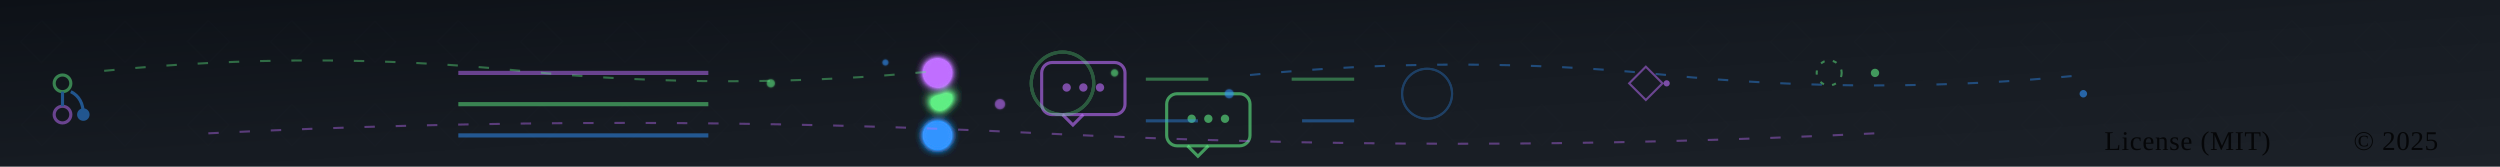
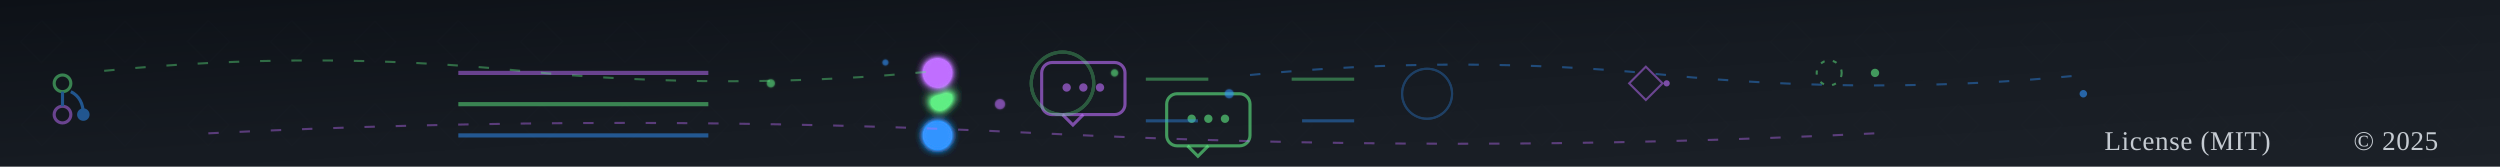
<svg xmlns="http://www.w3.org/2000/svg" width="1200" height="80" viewBox="0 0 1200 80" role="img" aria-label="Pull Request Review Footer">
  <defs>
    <linearGradient id="bgPR09F" x1="0%" y1="0%" x2="100%" y2="100%">
      <stop offset="0%" style="stop-color:#0d1117;stop-opacity:1">

      </stop>
      <stop offset="50%" style="stop-color:#161b22;stop-opacity:1" />
      <stop offset="100%" style="stop-color:#1c2128;stop-opacity:1">

      </stop>
    </linearGradient>
    <filter id="prGlow09F" x="-50%" y="-50%" width="200%" height="200%">
      <feGaussianBlur stdDeviation="2.5" result="blur" />
      <feColorMatrix in="blur" type="matrix" values="1 0 0 0 0  0 1 0 0 0  0 0 1 0 0  0 0 0 6 0" result="glow" />
      <feMerge>
        <feMergeNode in="glow" />
        <feMergeNode in="SourceGraphic" />
      </feMerge>
    </filter>
    <pattern id="prPattern09F" x="0" y="0" width="40" height="40" patternUnits="userSpaceOnUse">
      <path d="M 20 10 L 30 20 L 20 30 L 10 20 Z" fill="none" stroke="#30363d" stroke-width="0.5" opacity="0.2" />
    </pattern>
  </defs>
  <style>
    @media (prefers-color-scheme: dark) {
      .text-link { fill: #c9d1d9; font-family: 'SF Pro Text', -apple-system, BlinkMacSystemFont, 'Segoe UI', 'Roboto', 'Helvetica Neue', Arial, sans-serif; font-weight: 500; }
      .divider { stroke: #30363d; }
    }
    @media (prefers-color-scheme: light) {
      .text-link { fill: #1f2328; font-family: 'SF Pro Text', -apple-system, BlinkMacSystemFont, 'Segoe UI', 'Roboto', 'Helvetica Neue', Arial, sans-serif; font-weight: 500; }
      .divider { stroke: #d0d7de; }
    }

    .link { font-size: 13px; letter-spacing: 0.3px; }

    .review-status {
      animation: status-pulse 2.5s cubic-bezier(0.4, 0, 0.2, 1) infinite;
      transform-origin: center;
    }
    @keyframes status-pulse {
      0%, 100% { opacity: 0.4; transform: scale(2.0); }
      50% { opacity: 1; transform: scale(2.6); }
    }

    .diff-line {
      stroke-dasharray: 120;
      stroke-dashoffset: 120;
      animation: diff-show 3s ease-out infinite;
    }
    @keyframes diff-show {
      to { stroke-dashoffset: 0; }
    }

    .comment-bubble {
      animation: bubble-float 3s ease-in-out infinite;
    }
    @keyframes bubble-float {
      0%, 100% { transform: translateY(0); opacity: 0.5; }
      50% { transform: translateY(-10.0px); opacity: 1; }
    }

    @media (prefers-reduced-motion: reduce) { * { animation: none !important; } }

    /* Enhanced particle effects */
    .particle {
      animation: particle-float 4s ease-in-out infinite;
      filter: blur(0.5px);
    }
    @keyframes particle-float {
      0%, 100% { opacity: 0; transform: translateY(0) translateX(0) scale(0); }
      25% { opacity: 0.8; transform: translateY(-20px) translateX(-10px) scale(1.5); }
      50% { opacity: 1; transform: translateY(-40px) translateX(5px) scale(2); }
      75% { opacity: 0.6; transform: translateY(-30px) translateX(15px) scale(1.8); }
    }

    .particle-2 {
      animation: particle-spin 5s linear infinite;
    }
    @keyframes particle-spin {
      0% { opacity: 0; transform: rotate(0deg) translateX(20px) scale(0); }
      50% { opacity: 1; transform: rotate(180deg) translateX(40px) scale(2); }
      100% { opacity: 0; transform: rotate(360deg) translateX(20px) scale(0); }
    }

    /* Wave effects */
    .wave-line {
      stroke-dasharray: 5 10;
      animation: wave-flow 3s linear infinite;
    }
    @keyframes wave-flow {
      to { stroke-dashoffset: -100; }
    }

    /* Glow pulse on text */
    .text-link {
      animation: text-glow 3s ease-in-out infinite;
    }
    @keyframes text-glow {
      0%, 100% { opacity: 0.7; filter: drop-shadow(0 0 0px transparent); }
      50% { opacity: 1; filter: drop-shadow(0 0 8px rgba(95, 237, 131, 0.6)); }
    }

    /* Rotating elements */
    .rotate-slow {
      animation: rotate-360 20s linear infinite;
      transform-origin: center;
    }
    @keyframes rotate-360 {
      to { transform: rotate(360deg); }
    }

    /* Shimmer effect */
    .shimmer {
      animation: shimmer-pass 4s ease-in-out infinite;
    }
    @keyframes shimmer-pass {
      0%, 100% { opacity: 0.3; }
      50% { opacity: 1; }
    }

    /* Ripple effect */
    .ripple {
      animation: ripple-expand 3s ease-out infinite;
      transform-origin: center;
    }
    @keyframes ripple-expand {
      0% { opacity: 1; transform: scale(0.5); }
      100% { opacity: 0; transform: scale(3); }
    }

    </style>
  <rect width="1200" height="80" fill="url(#bgPR09F)" />
  <rect width="1200" height="80" fill="url(#prPattern09F)" opacity="0.3" />
  <line x1="0" y1="1" x2="1200" y2="1" class="divider" stroke-width="2" />
  <path class="diff-line" d="M 100 35 L 400 35" stroke="#C06EFF" stroke-width="2" opacity="0.5" style="animation-delay: 0s" />
  <path class="diff-line" d="M 100 50 L 350 50" stroke="#5FED83" stroke-width="2" opacity="0.5" style="animation-delay: 0.5s" />
  <path class="diff-line" d="M 100 65 L 380 65" stroke="#3094FF" stroke-width="2" opacity="0.5" style="animation-delay: 1s" />
  <g filter="url(#prGlow09F)">
    <circle class="review-status" cx="450" cy="35" r="5" fill="#C06EFF" style="animation-delay: 0s" />
    <path class="review-status" d="M 448 48 L 451 51 L 456 46" fill="none" stroke="#5FED83" stroke-width="2" stroke-linecap="round" style="animation-delay: 0.5s" />
    <circle class="review-status" cx="450" cy="65" r="5" fill="#3094FF" style="animation-delay: 1s" />
  </g>
  <g class="comment-bubble" transform="translate(500, 30)" style="animation-delay: 0s">
    <rect x="0" y="0" width="40" height="25" rx="5" fill="none" stroke="#C06EFF" stroke-width="1.5" opacity="0.6" />
    <path d="M 10 25 L 15 30 L 20 25" fill="none" stroke="#C06EFF" stroke-width="1.5" opacity="0.6" />
    <circle cx="12" cy="12" r="2" fill="#C06EFF" opacity="0.6" />
    <circle cx="20" cy="12" r="2" fill="#C06EFF" opacity="0.6" />
    <circle cx="28" cy="12" r="2" fill="#C06EFF" opacity="0.6" />
  </g>
  <g class="comment-bubble" transform="translate(560, 45)" style="animation-delay: 0.7s">
    <rect x="0" y="0" width="40" height="25" rx="5" fill="none" stroke="#5FED83" stroke-width="1.5" opacity="0.6" />
    <path d="M 10 25 L 15 30 L 20 25" fill="none" stroke="#5FED83" stroke-width="1.5" opacity="0.6" />
    <circle cx="12" cy="12" r="2" fill="#5FED83" opacity="0.6" />
    <circle cx="20" cy="12" r="2" fill="#5FED83" opacity="0.6" />
    <circle cx="28" cy="12" r="2" fill="#5FED83" opacity="0.6" />
  </g>
  <g transform="translate(25, 30)" opacity="0.5">
    <circle cx="5" cy="10" r="4" fill="none" stroke="#5FED83" stroke-width="1.5" />
    <circle cx="5" cy="25" r="4" fill="none" stroke="#C06EFF" stroke-width="1.5" />
    <path d="M 5 14 L 5 21" stroke="#3094FF" stroke-width="1.5" />
    <path d="M 9 14 Q 15 17, 15 25" fill="none" stroke="#3094FF" stroke-width="1.5" />
    <circle cx="15" cy="25" r="3" fill="#3094FF" />
  </g>
-   <text x="1050" y="72" text-anchor="middle" class="link text-link" font-size="11px" opacity="0.8">License (MIT)</text>
-   <text x="1150" y="72" text-anchor="middle" class="link text-link" font-size="11px" opacity="0.8">© 2025</text>
+   <text x="1050" y="72" text-anchor="middle" class="link text-link" font-size="11px" opacity="0.8" fill="#f0f6fc">License (MIT)</text>
+   <text x="1150" y="72" text-anchor="middle" class="link text-link" font-size="11px" opacity="0.8" fill="#f0f6fc">© 2025</text>
  <g opacity="0.6">
    <circle class="particle" cx="370" cy="40" r="2" fill="#5FED83" style="animation-delay: 0s" />
    <circle class="particle" cx="425" cy="30" r="1.5" fill="#3094FF" style="animation-delay: 0.5s" />
    <circle class="particle" cx="480" cy="50" r="2.5" fill="#C06EFF" style="animation-delay: 1s" />
    <circle class="particle" cx="535" cy="35" r="1.8" fill="#5FED83" style="animation-delay: 1.5s" />
    <circle class="particle" cx="590" cy="45" r="2.2" fill="#3094FF" style="animation-delay: 2s" />
    <circle class="particle-2" cx="800" cy="40" r="1.5" fill="#C06EFF" style="animation-delay: 0.3s" />
    <circle class="particle-2" cx="900" cy="35" r="2" fill="#5FED83" style="animation-delay: 0.8s" />
    <circle class="particle-2" cx="1000" cy="45" r="1.8" fill="#3094FF" style="animation-delay: 1.3s" />
  </g>
  <g opacity="0.4">
    <path class="wave-line" d="M 50 34 Q 150 24, 250 34 T 450 34" stroke="#5FED83" stroke-width="1" fill="none" style="animation-delay: 0s" />
    <path class="wave-line" d="M 600 36 Q 700 26, 800 36 T 1000 36" stroke="#3094FF" stroke-width="1" fill="none" style="animation-delay: 0.7s" />
    <path class="wave-line" d="M 100 64 Q 300 54, 500 64 T 900 64" stroke="#C06EFF" stroke-width="1" fill="none" style="animation-delay: 1.4s" />
  </g>
  <g opacity="0.3">
    <circle class="ripple" cx="510" cy="40" r="15" stroke="#5FED83" stroke-width="1.5" fill="none" style="animation-delay: 0s" />
    <circle class="ripple" cx="510" cy="40" r="15" stroke="#5FED83" stroke-width="1.5" fill="none" style="animation-delay: 1s" />
    <circle class="ripple" cx="510" cy="40" r="15" stroke="#5FED83" stroke-width="1.5" fill="none" style="animation-delay: 2s" />
    <circle class="ripple" cx="685" cy="45" r="12" stroke="#3094FF" stroke-width="1" fill="none" style="animation-delay: 0.5s" />
    <circle class="ripple" cx="685" cy="45" r="12" stroke="#3094FF" stroke-width="1" fill="none" style="animation-delay: 1.5s" />
  </g>
  <g opacity="0.5">
    <g class="rotate-slow" transform="translate(790, 40)">
      <path d="M -8 0 L 0 -8 L 8 0 L 0 8 Z" fill="none" stroke="#C06EFF" stroke-width="1" />
    </g>
    <g class="rotate-slow" transform="translate(878, 35)" style="animation-direction: reverse;">
      <circle cx="0" cy="0" r="6" fill="none" stroke="#5FED83" stroke-width="1" stroke-dasharray="2 4" />
    </g>
  </g>
  <g opacity="0.4">
    <line class="shimmer" x1="550" y1="38" x2="580" y2="38" stroke="#5FED83" stroke-width="1.5" style="animation-delay: 0s" />
    <line class="shimmer" x1="620" y1="38" x2="650" y2="38" stroke="#5FED83" stroke-width="1.5" style="animation-delay: 0.3s" />
    <line class="shimmer" x1="550" y1="58" x2="575" y2="58" stroke="#3094FF" stroke-width="1.5" style="animation-delay: 0.6s" />
    <line class="shimmer" x1="625" y1="58" x2="650" y2="58" stroke="#3094FF" stroke-width="1.5" style="animation-delay: 0.9s" />
  </g>
</svg>
